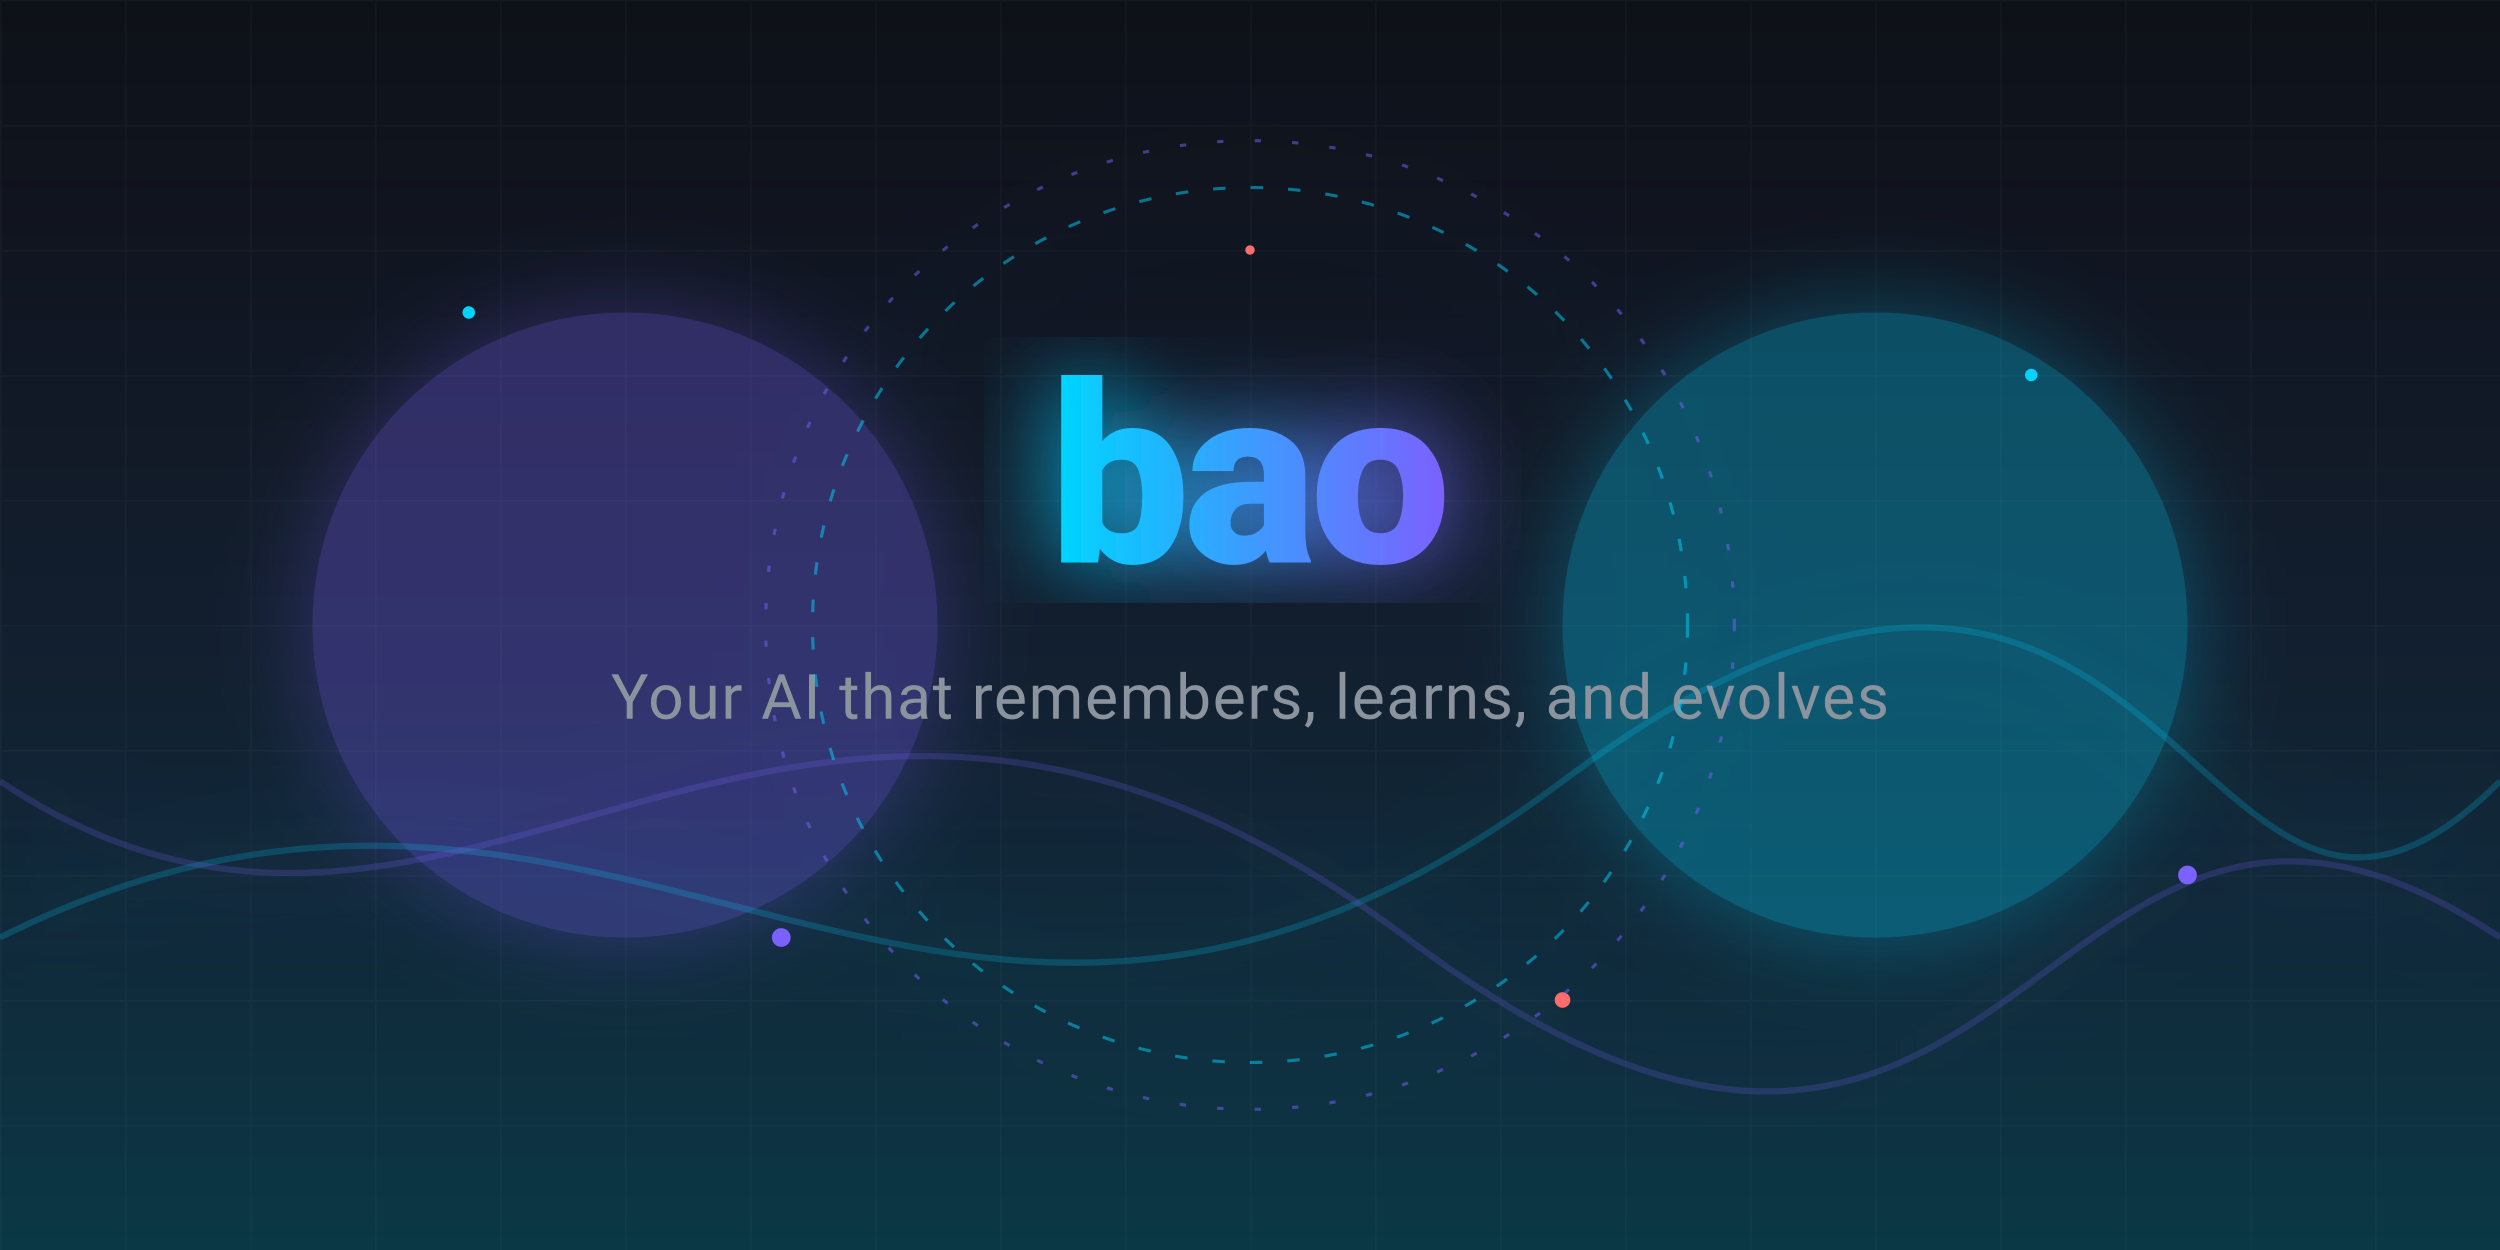
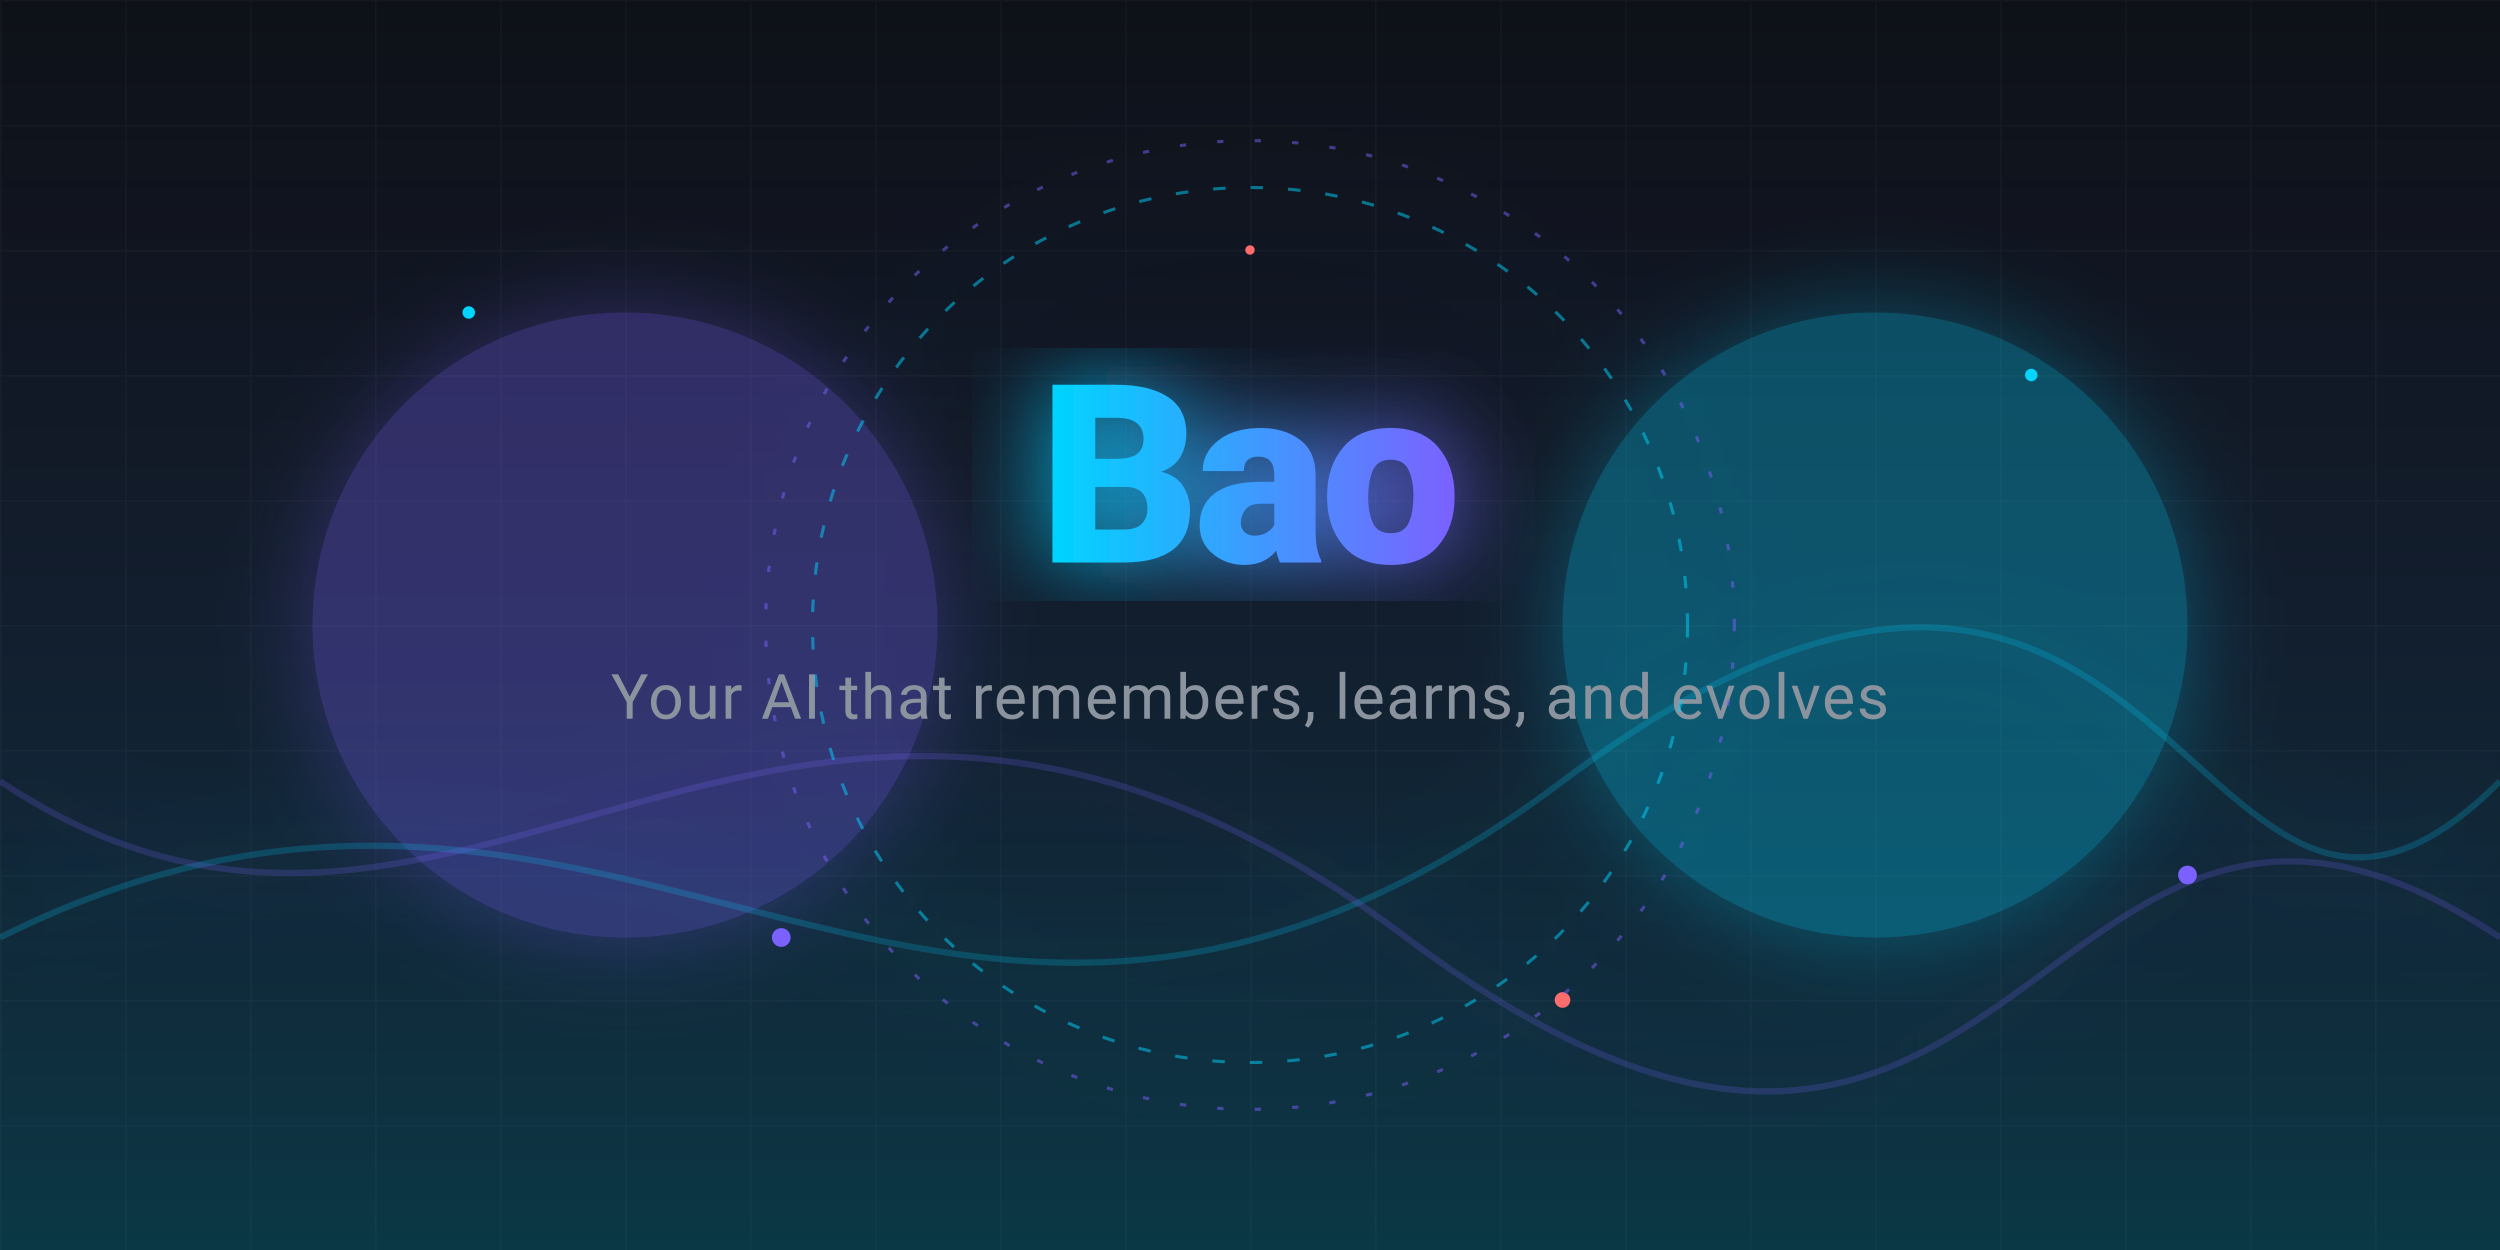
<svg xmlns="http://www.w3.org/2000/svg" width="800" height="400">
  <defs>
    <style>
      @keyframes gradient-shift {
        0% { stop-color: #00d4ff; }
        50% { stop-color: #7b61ff; }
        100% { stop-color: #00d4ff; }
      }
      @keyframes float {
        0%, 100% { transform: translateY(0px); }
        50% { transform: translateY(-10px); }
      }
      @keyframes pulse {
        0%, 100% { opacity: 0.5; r: 80; }
        50% { opacity: 0.8; r: 120; }
      }
      @keyframes dash {
        to { stroke-dashoffset: -100; }
      }
      .bg { fill: #0d1117; }
      .title { font-family: -apple-system, BlinkMacSystemFont, 'Segoe UI', Roboto, sans-serif; font-size: 80px; font-weight: 800; fill: url(#text-gradient); letter-spacing: -2px; }
      .subtitle { font-family: -apple-system, BlinkMacSystemFont, 'Segoe UI', Roboto, sans-serif; font-size: 20px; font-weight: 400; fill: #8b949e; letter-spacing: 0.5px; }
      .glow { filter: url(#glow); }
      .particle { fill: #00d4ff; animation: float 4s ease-in-out infinite; }
      .particle:nth-child(even) { animation-duration: 5s; animation-delay: -2s; fill: #7b61ff; }
      .particle-red { fill: #ff6b6b; animation: float 6s ease-in-out infinite reverse; }
    </style>
    <linearGradient id="text-gradient" x1="0%" y1="0%" x2="100%" y2="0%">
      <stop offset="0%" stop-color="#00d4ff">
        <animate attributeName="stop-color" values="#00d4ff;#7b61ff;#00d4ff" dur="4s" repeatCount="indefinite" />
      </stop>
      <stop offset="100%" stop-color="#7b61ff">
        <animate attributeName="stop-color" values="#7b61ff;#ff6b6b;#7b61ff" dur="4s" repeatCount="indefinite" />
      </stop>
    </linearGradient>
    <linearGradient id="grid-grad" x1="0%" y1="0%" x2="0%" y2="100%">
      <stop offset="0%" stop-color="#7b61ff" stop-opacity="0" />
      <stop offset="100%" stop-color="#00d4ff" stop-opacity="0.2" />
    </linearGradient>
    <filter id="glow" x="-20%" y="-20%" width="140%" height="140%">
      <feGaussianBlur stdDeviation="15" result="blur" />
      <feComposite in="SourceGraphic" in2="blur" operator="over" />
    </filter>
    <pattern id="grid" width="40" height="40" patternUnits="userSpaceOnUse">
      <path d="M 40 0 L 0 0 0 40" fill="none" stroke="rgba(255,255,255,0.03)" stroke-width="1" />
    </pattern>
  </defs>
  <rect width="100%" height="100%" class="bg" />
  <rect width="100%" height="100%" fill="url(#grid)" />
  <rect width="100%" height="100%" fill="url(#grid-grad)" />
  <circle cx="200" cy="200" r="100" fill="#7b61ff" opacity="0.3" filter="url(#glow)">
    <animate attributeName="cx" values="200; 250; 200" dur="8s" repeatCount="indefinite" />
    <animate attributeName="cy" values="200; 150; 200" dur="8s" repeatCount="indefinite" />
    <animate attributeName="r" values="80; 120; 80" dur="8s" repeatCount="indefinite" />
  </circle>
  <circle cx="600" cy="200" r="100" fill="#00d4ff" opacity="0.3" filter="url(#glow)">
    <animate attributeName="cx" values="600; 550; 600" dur="10s" repeatCount="indefinite" />
    <animate attributeName="cy" values="200; 250; 200" dur="10s" repeatCount="indefinite" />
    <animate attributeName="r" values="100; 150; 100" dur="10s" repeatCount="indefinite" />
  </circle>
  <path d="M 0,300 C 200,200 300,400 500,250 S 700,350 800,250" fill="none" stroke="rgba(0,212,255,0.2)" stroke-width="2" filter="url(#glow)" />
  <path d="M 0,250 C 150,350 250,150 450,300 S 650,200 800,300" fill="none" stroke="rgba(123,97,255,0.2)" stroke-width="2" filter="url(#glow)" />
  <circle cx="150" cy="100" r="2" class="particle" />
  <circle cx="250" cy="300" r="3" class="particle" />
  <circle cx="650" cy="120" r="2" class="particle" />
  <circle cx="700" cy="280" r="3" class="particle" />
  <circle cx="400" cy="80" r="1.5" class="particle-red" />
  <circle cx="500" cy="320" r="2.5" class="particle-red" />
  <g transform="translate(400, 180)" text-anchor="middle">
-     <text y="0" class="title glow">bao</text>
+     <text y="0" class="title glow">Bao</text>
    <text y="50" class="subtitle">Your AI that remembers, learns, and evolves</text>
  </g>
  <g transform="translate(400, 200)" opacity="0.5" stroke="#00d4ff" stroke-width="1" fill="none">
    <circle cx="0" cy="0" r="140" stroke-dasharray="4 8" class="glow">
      <animateTransform attributeName="transform" type="rotate" from="0" to="360" dur="30s" repeatCount="indefinite" />
    </circle>
    <circle cx="0" cy="0" r="155" stroke-dasharray="2 10" stroke="#7b61ff" class="glow">
      <animateTransform attributeName="transform" type="rotate" from="360" to="0" dur="40s" repeatCount="indefinite" />
    </circle>
  </g>
</svg>
